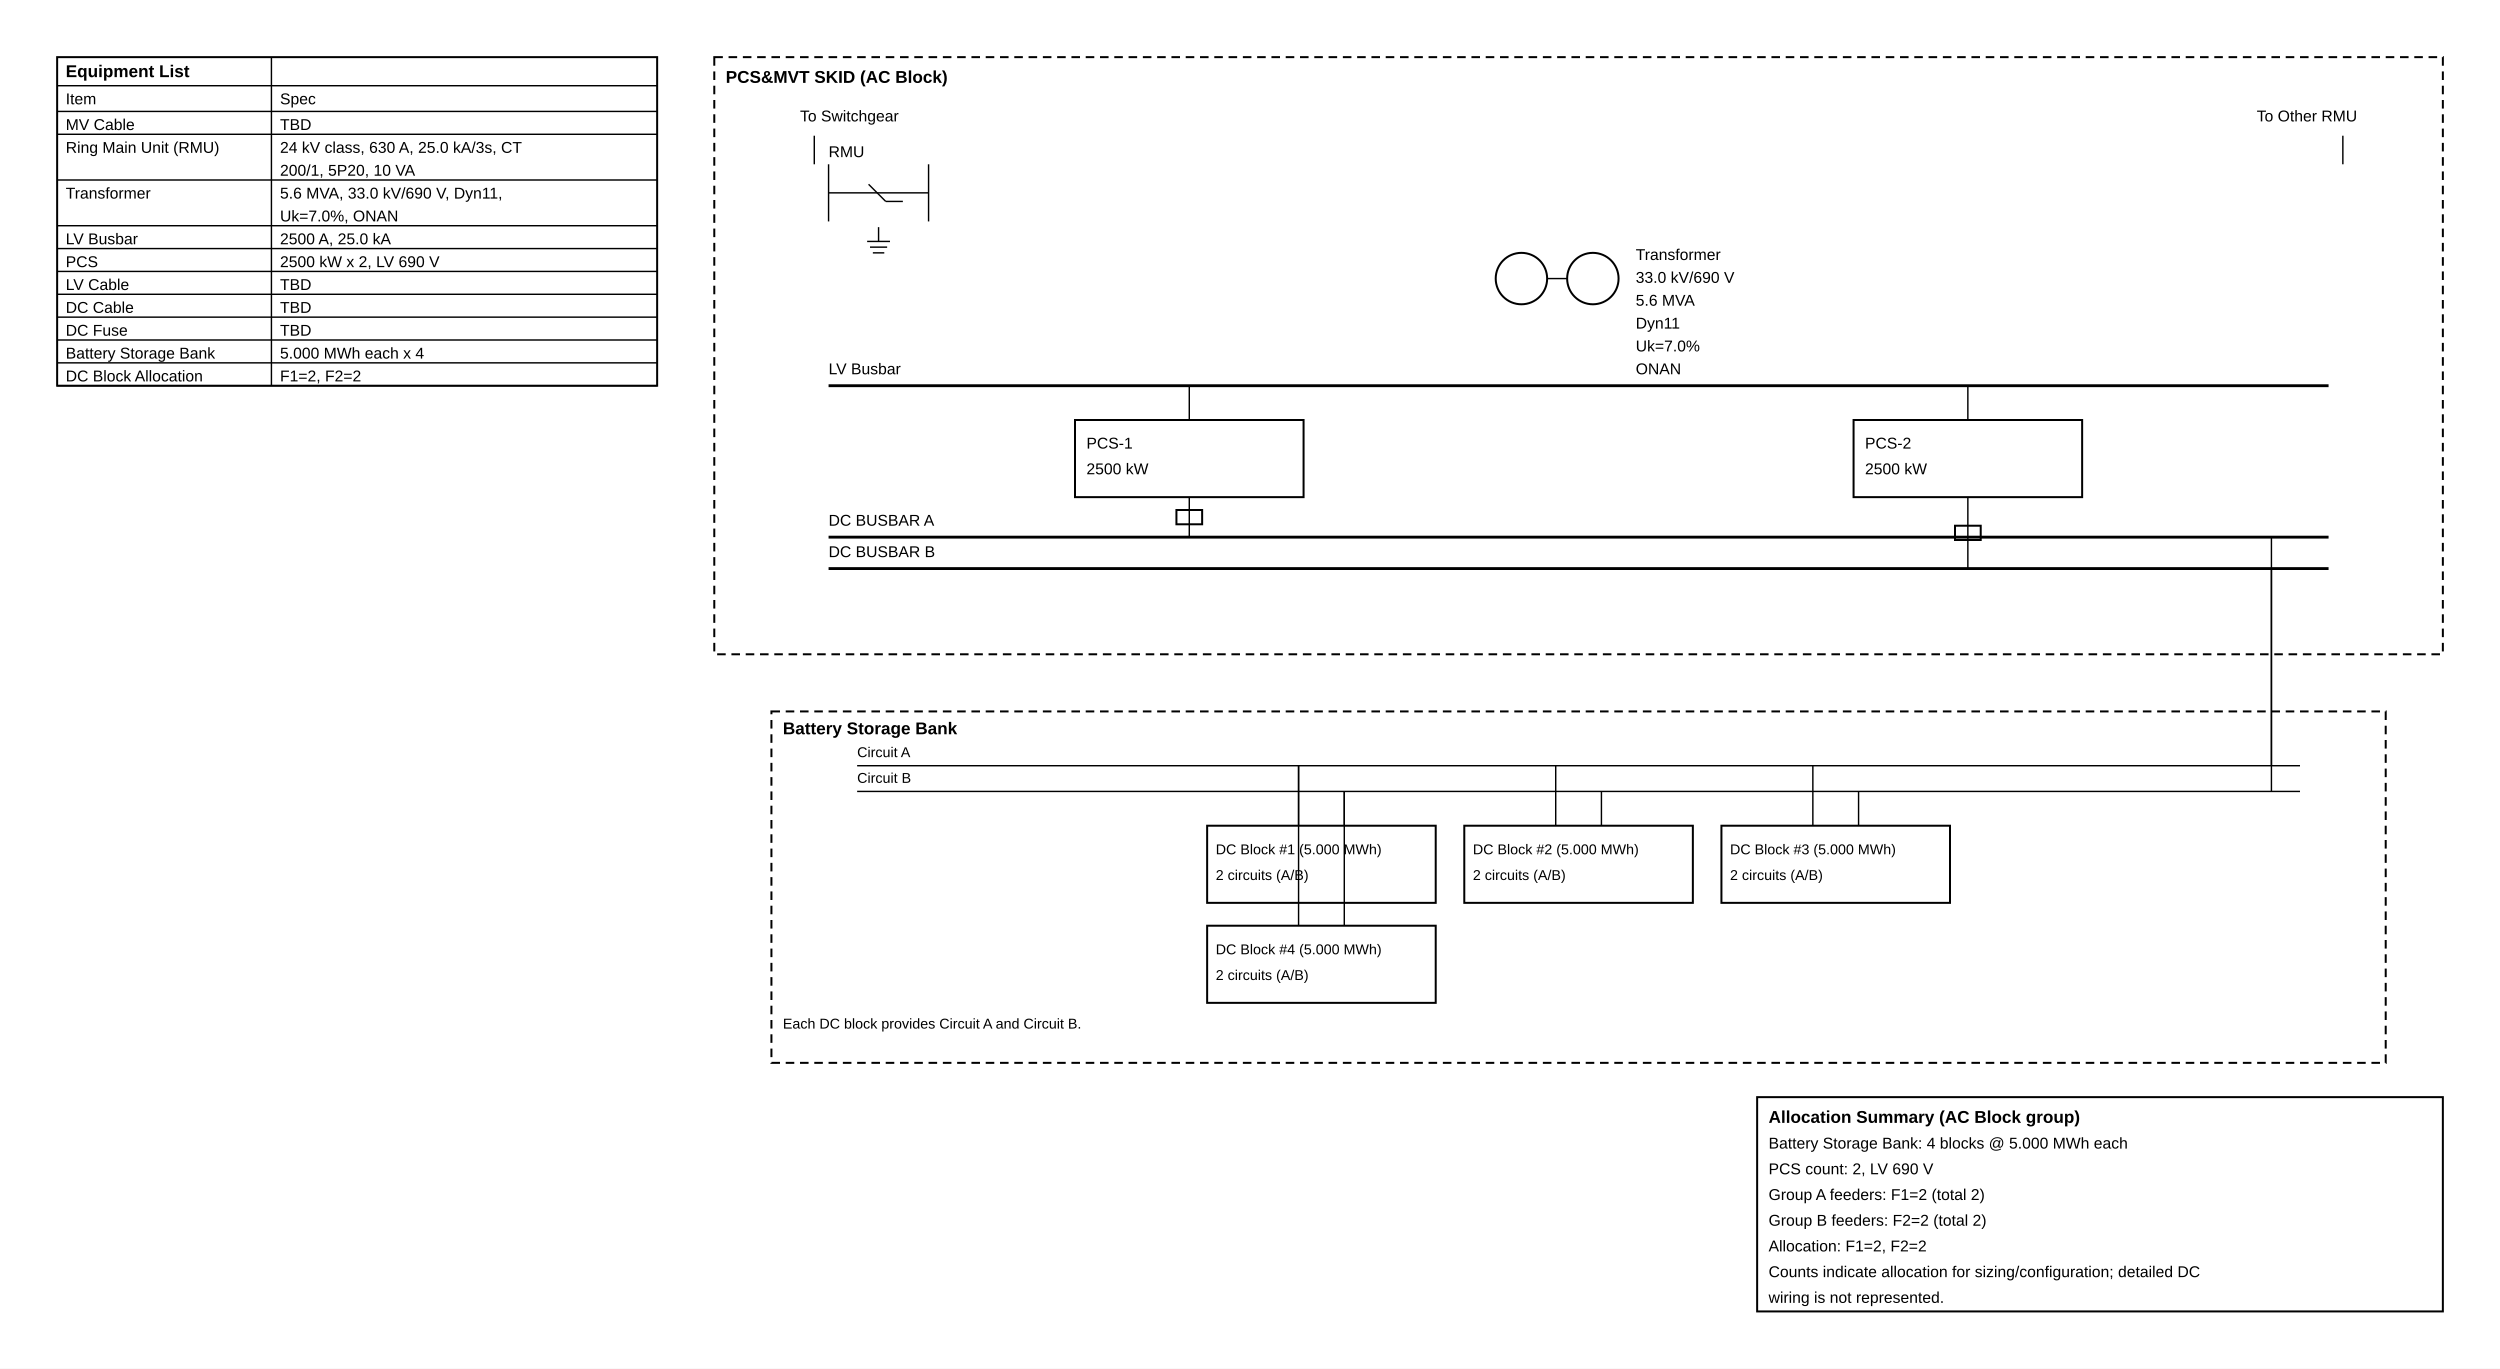
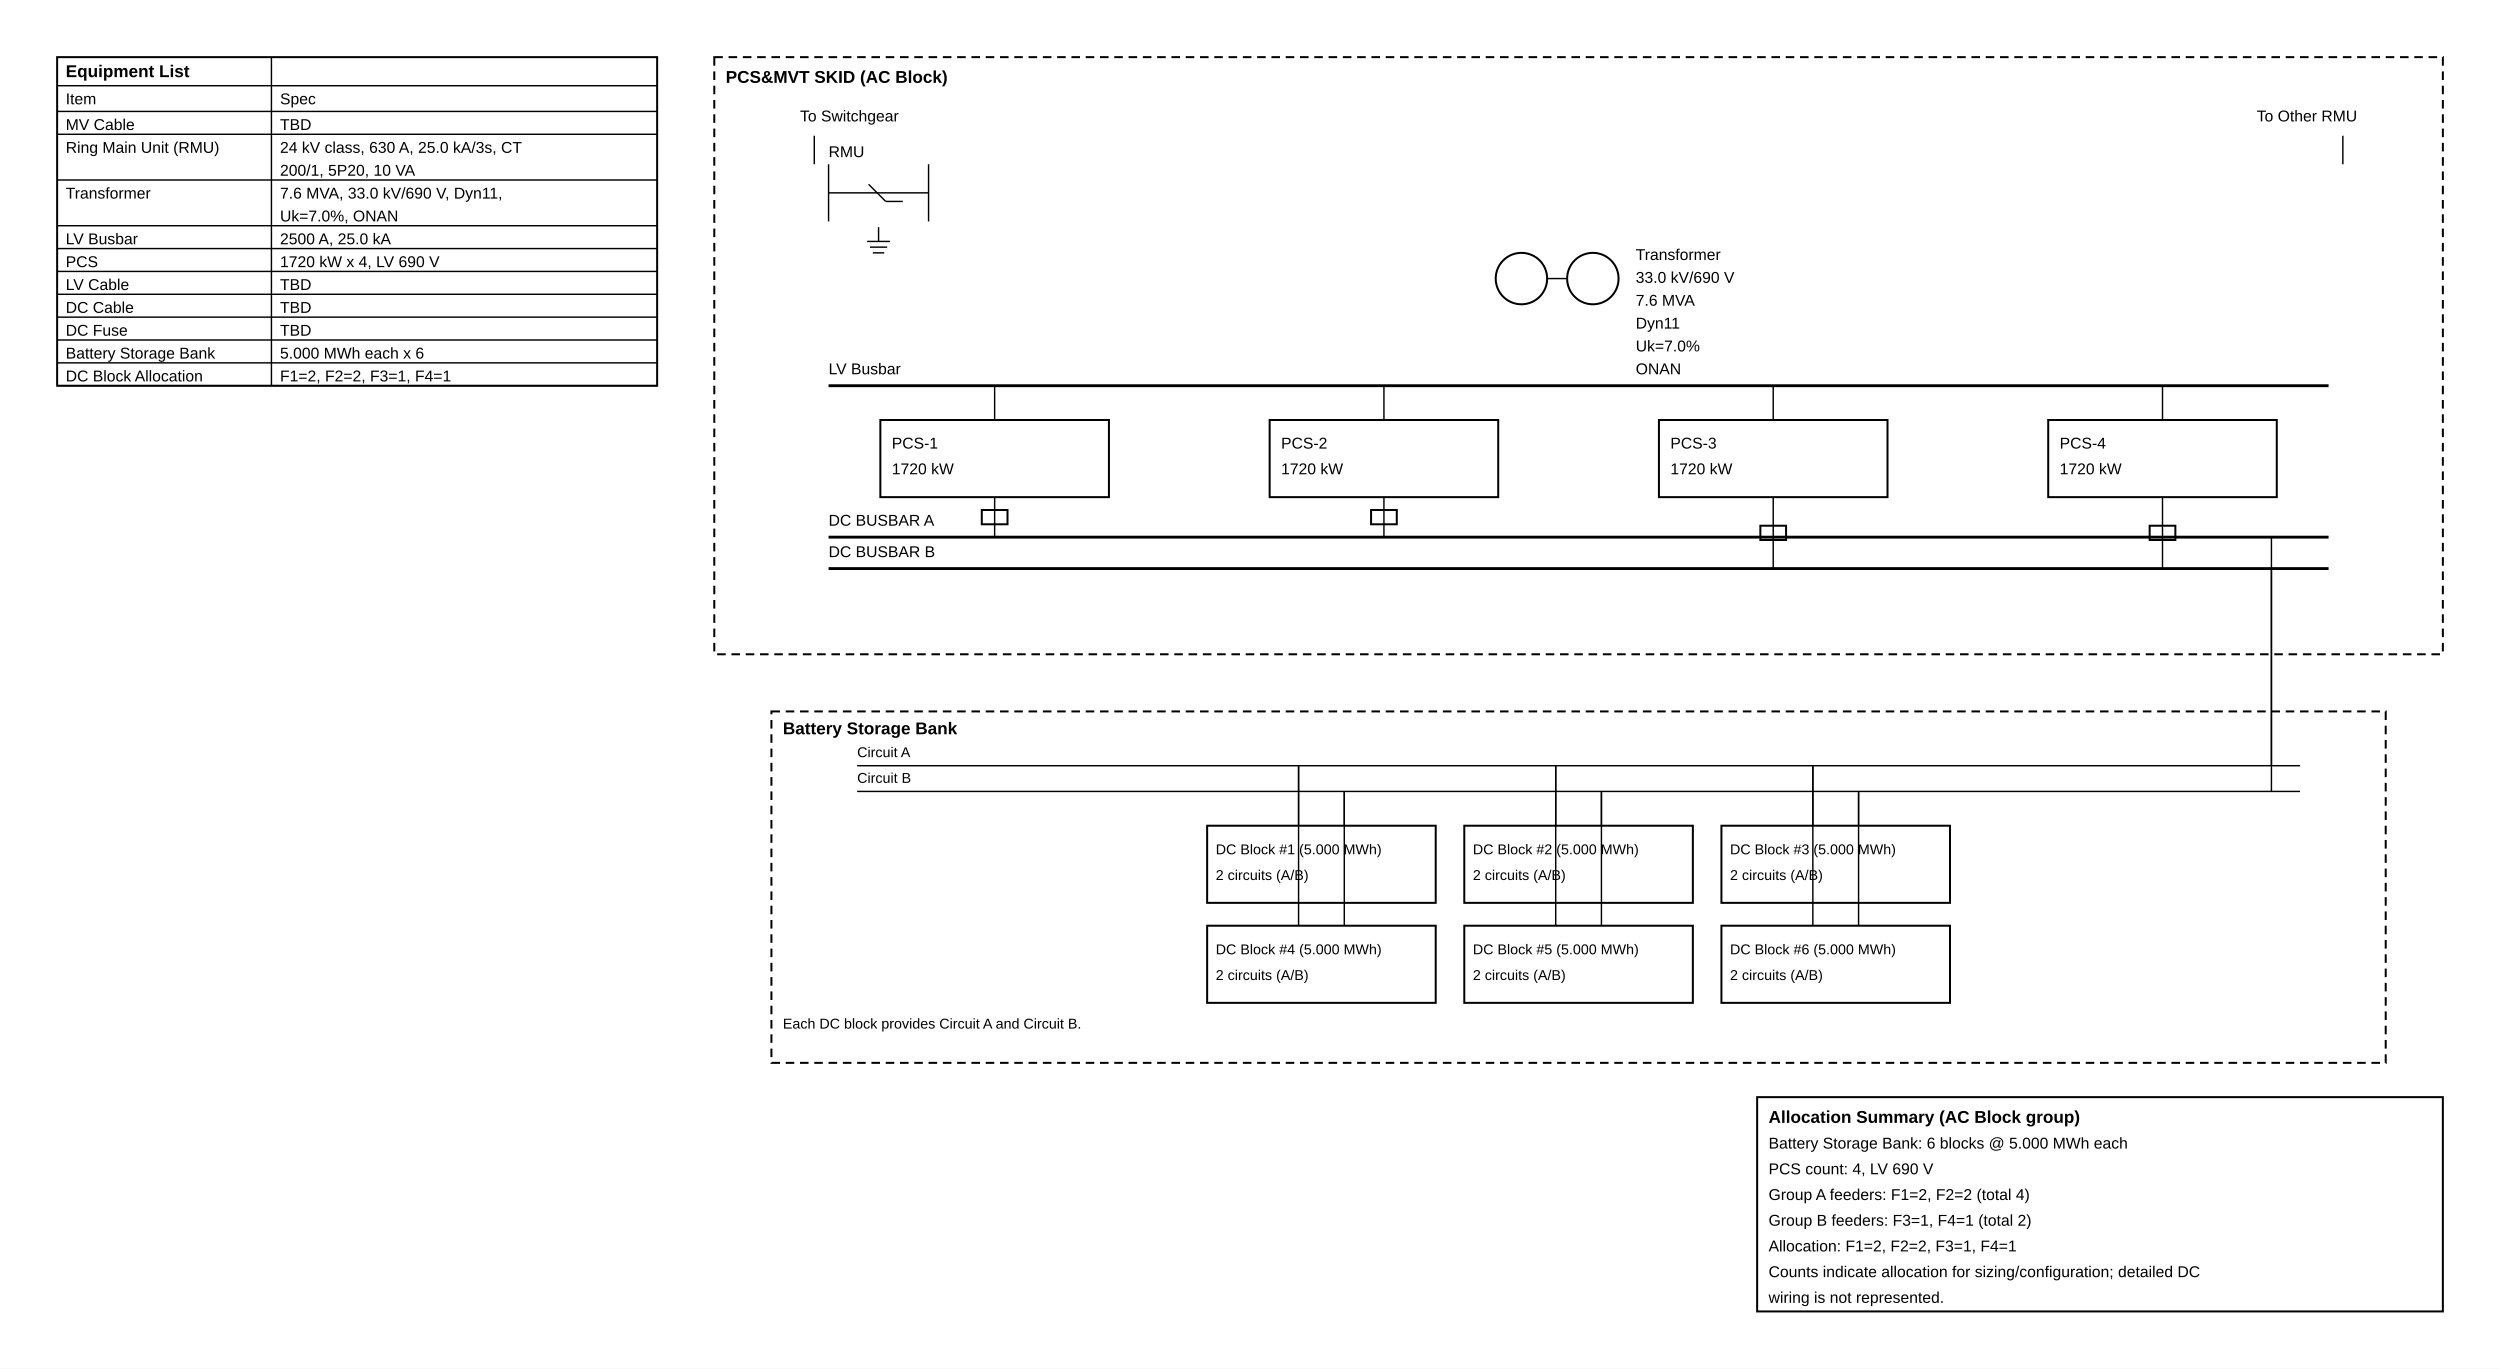
<svg xmlns="http://www.w3.org/2000/svg" baseProfile="full" height="958.0px" version="1.1" viewBox="0 0 1750 958.0" width="1750px">
  <defs />
  <style type="text/css">
svg { font-family: Arial, 'DejaVu Sans', sans-serif; font-size: 11px; }
.outline { stroke: #000000; stroke-width: 1.4; fill: none; }
.thin { stroke: #000000; stroke-width: 1.0; fill: none; }
.thick { stroke: #000000; stroke-width: 2.0; fill: none; }
.dash { stroke: #000000; stroke-width: 1.4; fill: none; stroke-dasharray: 6,4; }
.label { fill: #000000; }
.title { font-size: 12px; font-weight: bold; }
.small { font-size: 10px; }
</style>
  <rect fill="#ffffff" height="958.0" width="1750" x="0" y="0" />
  <rect class="outline" height="230" width="420" x="40" y="40" />
  <line class="thin" x1="190" x2="190" y1="40" y2="270" />
  <line class="thin" x1="40" x2="460" y1="60" y2="60" />
  <line class="thin" x1="40" x2="460" y1="78" y2="78" />
  <text class="label title" x="46" y="54">Equipment List</text>
  <text class="label" x="46" y="73">Item</text>
  <text class="label" x="196" y="73">Spec</text>
  <text class="label" x="46" y="91">MV Cable</text>
  <text class="label" x="196" y="91">TBD</text>
  <line class="thin" x1="40" x2="460" y1="94" y2="94" />
  <text class="label" x="46" y="107">Ring Main Unit (RMU)</text>
  <text class="label" x="196" y="107">24 kV class, 630 A, 25.0 kA/3s, CT</text>
  <text class="label" x="196" y="123">200/1, 5P20, 10 VA</text>
  <line class="thin" x1="40" x2="460" y1="126" y2="126" />
  <text class="label" x="46" y="139">Transformer</text>
-   <text class="label" x="196" y="139">5.6 MVA, 33.0 kV/690 V, Dyn11,</text>
+   <text class="label" x="196" y="139">7.6 MVA, 33.0 kV/690 V, Dyn11,</text>
  <text class="label" x="196" y="155">Uk=7.0%, ONAN</text>
  <line class="thin" x1="40" x2="460" y1="158" y2="158" />
  <text class="label" x="46" y="171">LV Busbar</text>
  <text class="label" x="196" y="171">2500 A, 25.0 kA</text>
  <line class="thin" x1="40" x2="460" y1="174" y2="174" />
  <text class="label" x="46" y="187">PCS</text>
-   <text class="label" x="196" y="187">2500 kW x 2, LV 690 V</text>
+   <text class="label" x="196" y="187">1720 kW x 4, LV 690 V</text>
  <line class="thin" x1="40" x2="460" y1="190" y2="190" />
  <text class="label" x="46" y="203">LV Cable</text>
  <text class="label" x="196" y="203">TBD</text>
  <line class="thin" x1="40" x2="460" y1="206" y2="206" />
  <text class="label" x="46" y="219">DC Cable</text>
  <text class="label" x="196" y="219">TBD</text>
  <line class="thin" x1="40" x2="460" y1="222" y2="222" />
  <text class="label" x="46" y="235">DC Fuse</text>
  <text class="label" x="196" y="235">TBD</text>
  <line class="thin" x1="40" x2="460" y1="238" y2="238" />
  <text class="label" x="46" y="251">Battery Storage Bank</text>
-   <text class="label" x="196" y="251">5.000 MWh each x 4</text>
+   <text class="label" x="196" y="251">5.000 MWh each x 6</text>
  <line class="thin" x1="40" x2="460" y1="254" y2="254" />
  <text class="label" x="46" y="267">DC Block Allocation</text>
-   <text class="label" x="196" y="267">F1=2, F2=2</text>
+   <text class="label" x="196" y="267">F1=2, F2=2, F3=1, F4=1</text>
  <line class="thin" x1="40" x2="460" y1="270" y2="270" />
  <rect class="dash" height="418" width="1210" x="500" y="40" />
  <text class="label title" x="508" y="58">PCS&amp;MVT SKID (AC Block)</text>
  <text class="label" x="560" y="85">To Switchgear</text>
  <text class="label" text-anchor="end" x="1650" y="85">To Other RMU</text>
  <line class="thin" x1="570" x2="570" y1="95" y2="115" />
  <line class="thin" x1="1640" x2="1640" y1="95" y2="115" />
  <text class="label" x="580" y="110">RMU</text>
  <line class="thin" x1="580" x2="580" y1="115" y2="155" />
  <line class="thin" x1="650" x2="650" y1="115" y2="155" />
  <line class="thin" x1="580" x2="650" y1="135" y2="135" />
  <line class="thin" x1="608" x2="620" y1="129" y2="141" />
  <line class="thin" x1="620" x2="632" y1="141" y2="141" />
  <line class="thin" x1="615" x2="615" y1="159" y2="169" />
  <line class="thin" x1="607" x2="623" y1="169" y2="169" />
  <line class="thin" x1="609" x2="621" y1="173" y2="173" />
  <line class="thin" x1="611" x2="619" y1="177" y2="177" />
  <circle class="outline" cx="1065.0" cy="195" r="18" />
  <circle class="outline" cx="1115.0" cy="195" r="18" />
  <line class="thin" x1="1083.0" x2="1097.0" y1="195" y2="195" />
  <text class="label" x="1145.0" y="182">Transformer</text>
  <text class="label" x="1145.0" y="198">33.0 kV/690 V</text>
-   <text class="label" x="1145.0" y="214">5.6 MVA</text>
+   <text class="label" x="1145.0" y="214">7.6 MVA</text>
  <text class="label" x="1145.0" y="230">Dyn11</text>
  <text class="label" x="1145.0" y="246">Uk=7.0%</text>
  <text class="label" x="1145.0" y="262">ONAN</text>
  <line class="thick" x1="580" x2="1630" y1="270" y2="270" />
  <text class="label" x="580" y="262">LV Busbar</text>
-   <rect class="outline" height="54" width="160.0" x="752.5" y="294" />
-   <text class="label" x="760.5" y="314">PCS-1</text>
-   <text class="label" x="760.5" y="332">2500 kW</text>
-   <line class="thin" x1="832.5" x2="832.5" y1="270" y2="294" />
-   <rect class="outline" height="54" width="160.0" x="1297.5" y="294" />
-   <text class="label" x="1305.5" y="314">PCS-2</text>
-   <text class="label" x="1305.5" y="332">2500 kW</text>
-   <line class="thin" x1="1377.5" x2="1377.5" y1="270" y2="294" />
+   <rect class="outline" height="54" width="160.0" x="616.25" y="294" />
+   <text class="label" x="624.25" y="314">PCS-1</text>
+   <text class="label" x="624.25" y="332">1720 kW</text>
+   <line class="thin" x1="696.25" x2="696.25" y1="270" y2="294" />
+   <rect class="outline" height="54" width="160.0" x="888.75" y="294" />
+   <text class="label" x="896.75" y="314">PCS-2</text>
+   <text class="label" x="896.75" y="332">1720 kW</text>
+   <line class="thin" x1="968.75" x2="968.75" y1="270" y2="294" />
+   <rect class="outline" height="54" width="160.0" x="1161.25" y="294" />
+   <text class="label" x="1169.25" y="314">PCS-3</text>
+   <text class="label" x="1169.25" y="332">1720 kW</text>
+   <line class="thin" x1="1241.25" x2="1241.25" y1="270" y2="294" />
+   <rect class="outline" height="54" width="160.0" x="1433.75" y="294" />
+   <text class="label" x="1441.75" y="314">PCS-4</text>
+   <text class="label" x="1441.75" y="332">1720 kW</text>
+   <line class="thin" x1="1513.75" x2="1513.75" y1="270" y2="294" />
  <line class="thick" x1="580" x2="1630" y1="376" y2="376" />
  <text class="label" x="580" y="368">DC BUSBAR A</text>
  <line class="thick" x1="580" x2="1630" y1="398" y2="398" />
  <text class="label" x="580" y="390">DC BUSBAR B</text>
-   <line class="thin" x1="832.5" x2="832.5" y1="348" y2="376" />
-   <rect class="outline" height="10" width="18" x="823.5" y="357.0" />
-   <line class="thin" x1="1377.5" x2="1377.5" y1="348" y2="398" />
-   <rect class="outline" height="10" width="18" x="1368.5" y="368.0" />
+   <line class="thin" x1="696.25" x2="696.25" y1="348" y2="376" />
+   <rect class="outline" height="10" width="18" x="687.25" y="357.0" />
+   <line class="thin" x1="968.75" x2="968.75" y1="348" y2="376" />
+   <rect class="outline" height="10" width="18" x="959.75" y="357.0" />
+   <line class="thin" x1="1241.25" x2="1241.25" y1="348" y2="398" />
+   <rect class="outline" height="10" width="18" x="1232.25" y="368.0" />
+   <line class="thin" x1="1513.75" x2="1513.75" y1="348" y2="398" />
+   <rect class="outline" height="10" width="18" x="1504.75" y="368.0" />
  <rect class="dash" height="246.0" width="1130" x="540" y="498" />
  <text class="label title" x="548" y="514">Battery Storage Bank</text>
  <line class="thin" x1="600" x2="1610" y1="536" y2="536" />
  <text class="small" x="600" y="530">Circuit A</text>
  <line class="thin" x1="600" x2="1610" y1="554" y2="554" />
  <text class="small" x="600" y="548">Circuit B</text>
  <line class="thin" x1="1590" x2="1590" y1="376" y2="536" />
  <line class="thin" x1="1590" x2="1590" y1="398" y2="554" />
  <rect class="outline" height="54" width="160.0" x="845.0" y="578.0" />
  <text class="small" x="851.0" y="598.0">DC Block #1 (5.000 MWh)</text>
  <text class="small" x="851.0" y="616.0">2 circuits (A/B)</text>
  <line class="thin" x1="909.0" x2="909.0" y1="578.0" y2="536" />
  <line class="thin" x1="941.0" x2="941.0" y1="578.0" y2="554" />
  <rect class="outline" height="54" width="160.0" x="1025.0" y="578.0" />
  <text class="small" x="1031.0" y="598.0">DC Block #2 (5.000 MWh)</text>
  <text class="small" x="1031.0" y="616.0">2 circuits (A/B)</text>
  <line class="thin" x1="1089.0" x2="1089.0" y1="578.0" y2="536" />
  <line class="thin" x1="1121.0" x2="1121.0" y1="578.0" y2="554" />
  <rect class="outline" height="54" width="160.0" x="1205.0" y="578.0" />
  <text class="small" x="1211.0" y="598.0">DC Block #3 (5.000 MWh)</text>
  <text class="small" x="1211.0" y="616.0">2 circuits (A/B)</text>
  <line class="thin" x1="1269.0" x2="1269.0" y1="578.0" y2="536" />
  <line class="thin" x1="1301.0" x2="1301.0" y1="578.0" y2="554" />
  <rect class="outline" height="54" width="160.0" x="845.0" y="648.0" />
  <text class="small" x="851.0" y="668.0">DC Block #4 (5.000 MWh)</text>
  <text class="small" x="851.0" y="686.0">2 circuits (A/B)</text>
  <line class="thin" x1="909.0" x2="909.0" y1="648.0" y2="536" />
  <line class="thin" x1="941.0" x2="941.0" y1="648.0" y2="554" />
+   <rect class="outline" height="54" width="160.0" x="1025.0" y="648.0" />
+   <text class="small" x="1031.0" y="668.0">DC Block #5 (5.000 MWh)</text>
+   <text class="small" x="1031.0" y="686.0">2 circuits (A/B)</text>
+   <line class="thin" x1="1089.0" x2="1089.0" y1="648.0" y2="536" />
+   <line class="thin" x1="1121.0" x2="1121.0" y1="648.0" y2="554" />
+   <rect class="outline" height="54" width="160.0" x="1205.0" y="648.0" />
+   <text class="small" x="1211.0" y="668.0">DC Block #6 (5.000 MWh)</text>
+   <text class="small" x="1211.0" y="686.0">2 circuits (A/B)</text>
+   <line class="thin" x1="1269.0" x2="1269.0" y1="648.0" y2="536" />
+   <line class="thin" x1="1301.0" x2="1301.0" y1="648.0" y2="554" />
  <text class="small" x="548" y="720.0">Each DC block provides Circuit A and Circuit B.</text>
  <rect class="outline" height="150" width="480.0" x="1230.0" y="768.0" />
  <text class="label title" x="1238.0" y="786.0">Allocation Summary (AC Block group)</text>
-   <text class="label" x="1238.0" y="804.0">Battery Storage Bank: 4 blocks @ 5.000 MWh each</text>
-   <text class="label" x="1238.0" y="822.0">PCS count: 2, LV 690 V</text>
-   <text class="label" x="1238.0" y="840.0">Group A feeders: F1=2 (total 2)</text>
-   <text class="label" x="1238.0" y="858.0">Group B feeders: F2=2 (total 2)</text>
-   <text class="label" x="1238.0" y="876.0">Allocation: F1=2, F2=2</text>
+   <text class="label" x="1238.0" y="804.0">Battery Storage Bank: 6 blocks @ 5.000 MWh each</text>
+   <text class="label" x="1238.0" y="822.0">PCS count: 4, LV 690 V</text>
+   <text class="label" x="1238.0" y="840.0">Group A feeders: F1=2, F2=2 (total 4)</text>
+   <text class="label" x="1238.0" y="858.0">Group B feeders: F3=1, F4=1 (total 2)</text>
+   <text class="label" x="1238.0" y="876.0">Allocation: F1=2, F2=2, F3=1, F4=1</text>
  <text class="label" x="1238.0" y="894.0">Counts indicate allocation for sizing/configuration; detailed DC</text>
  <text class="label" x="1238.0" y="912.0">wiring is not represented.</text>
</svg>
